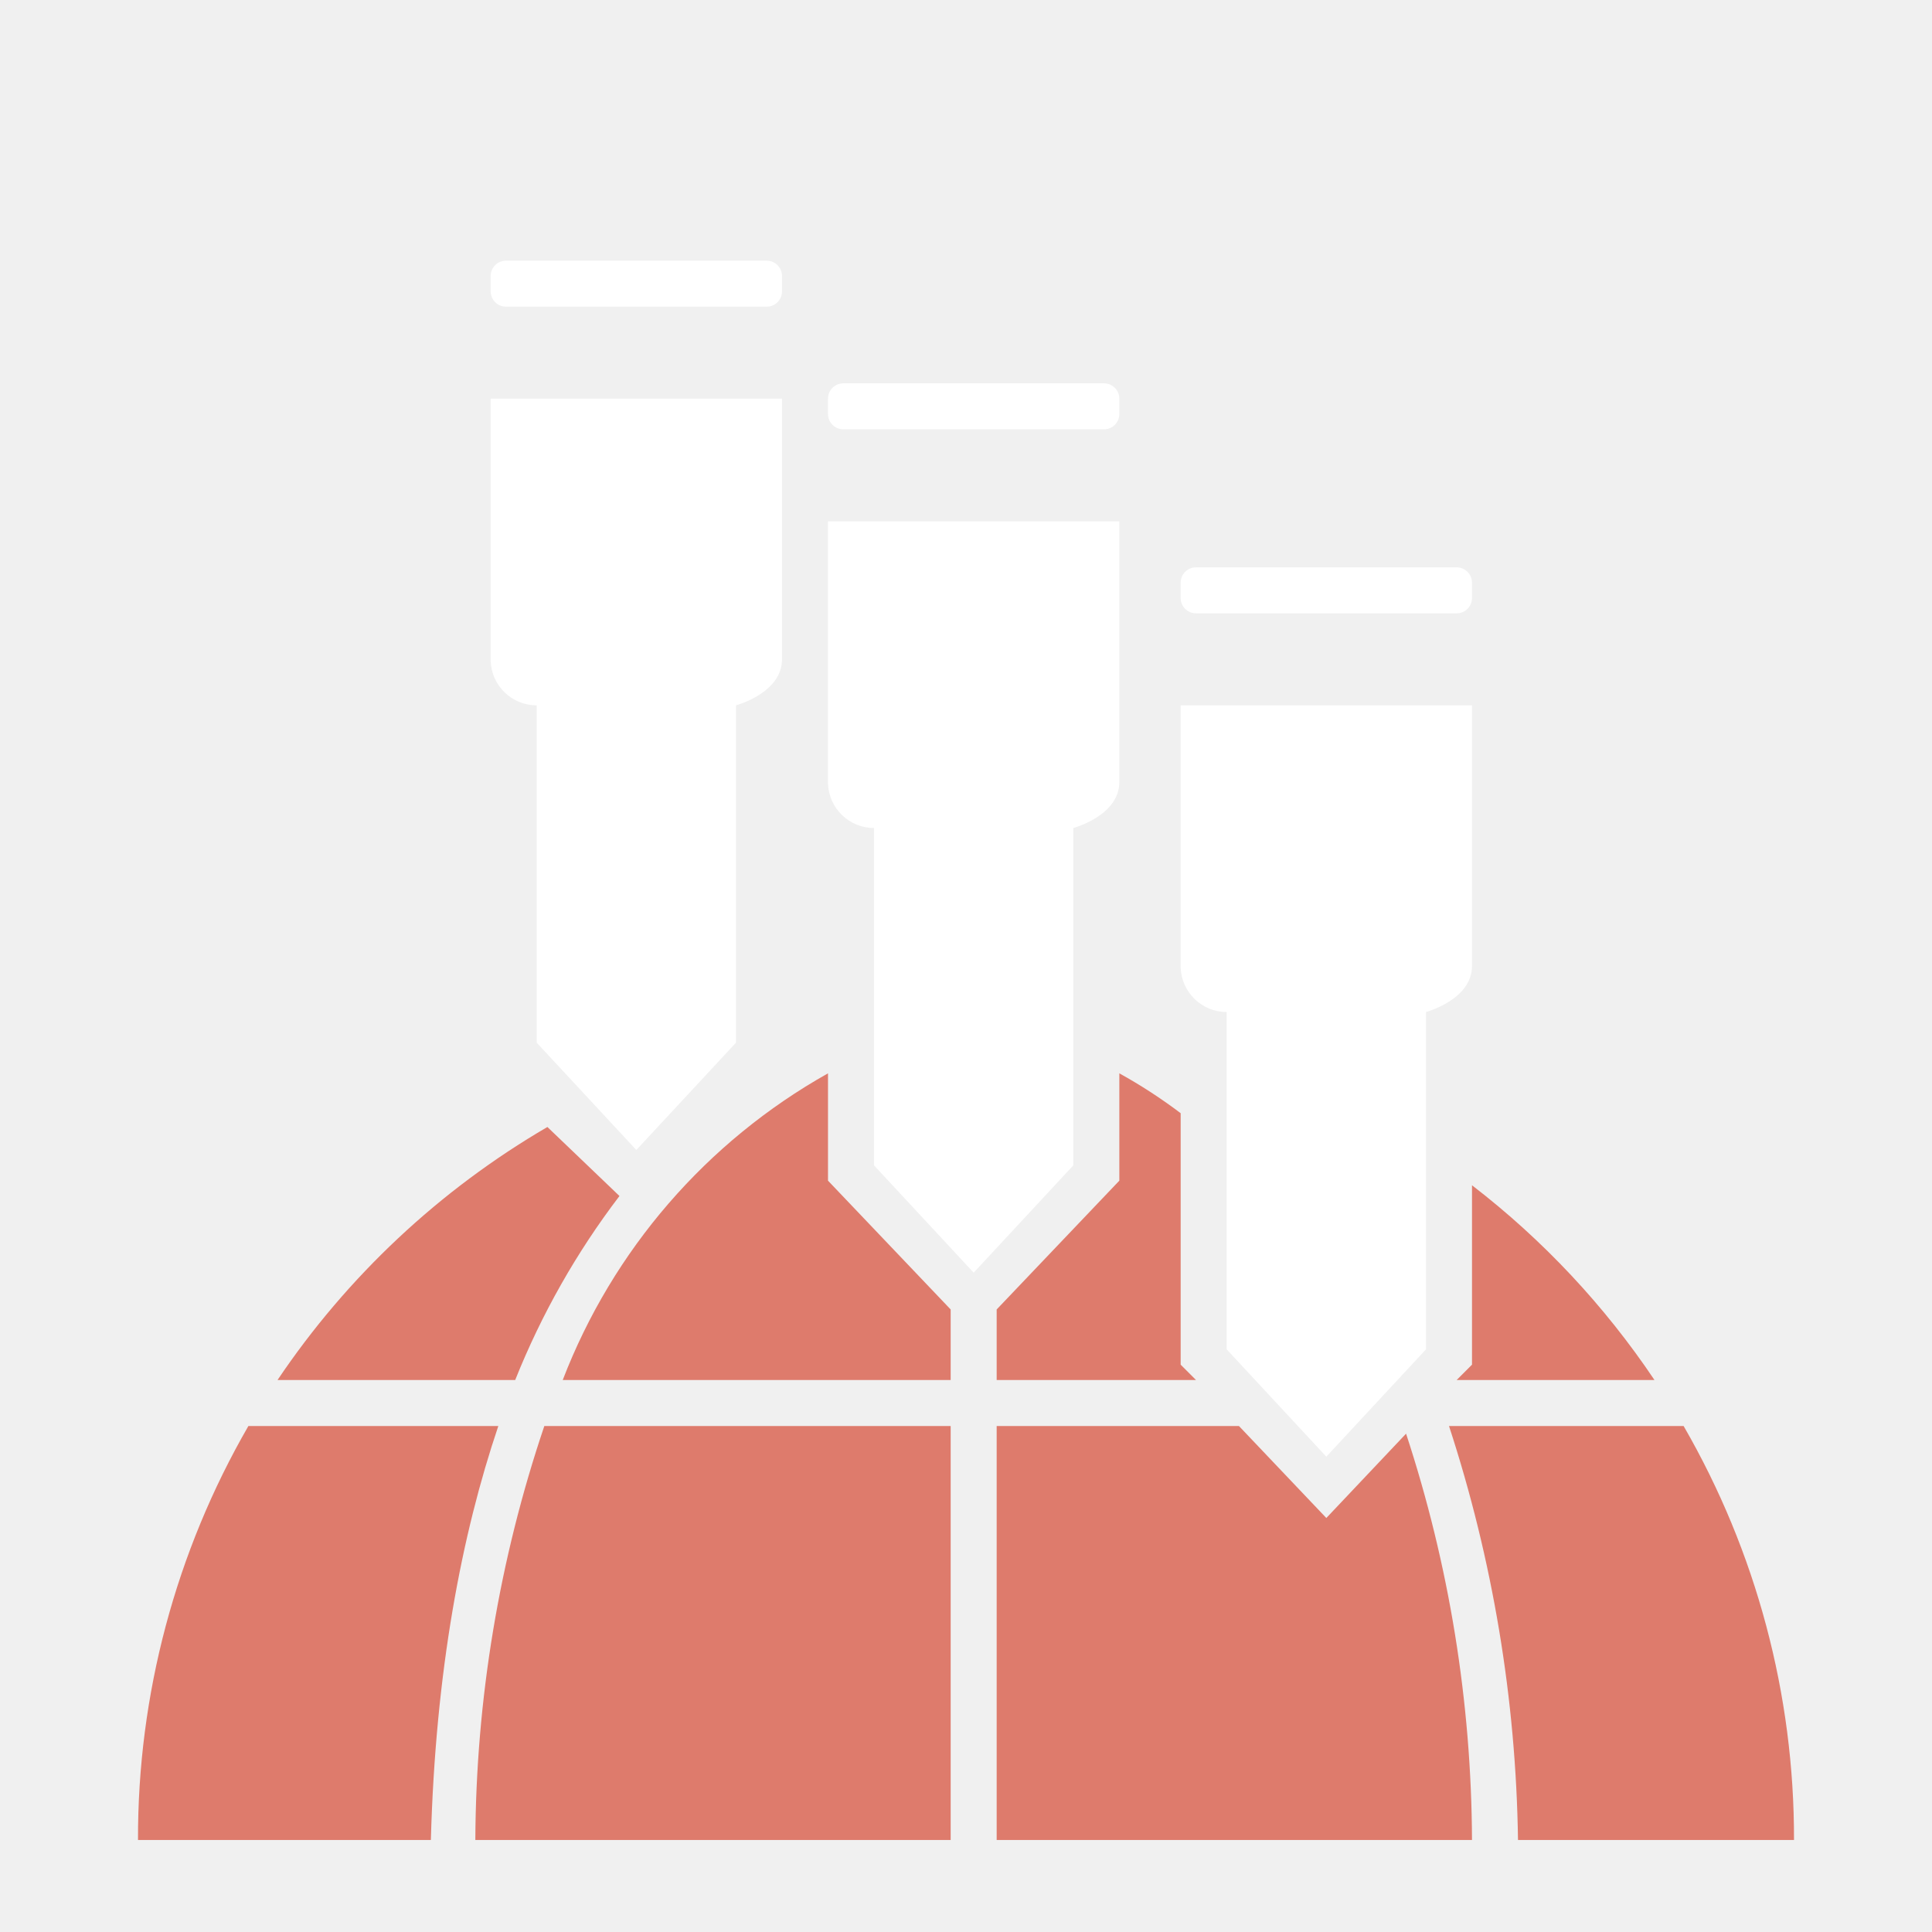
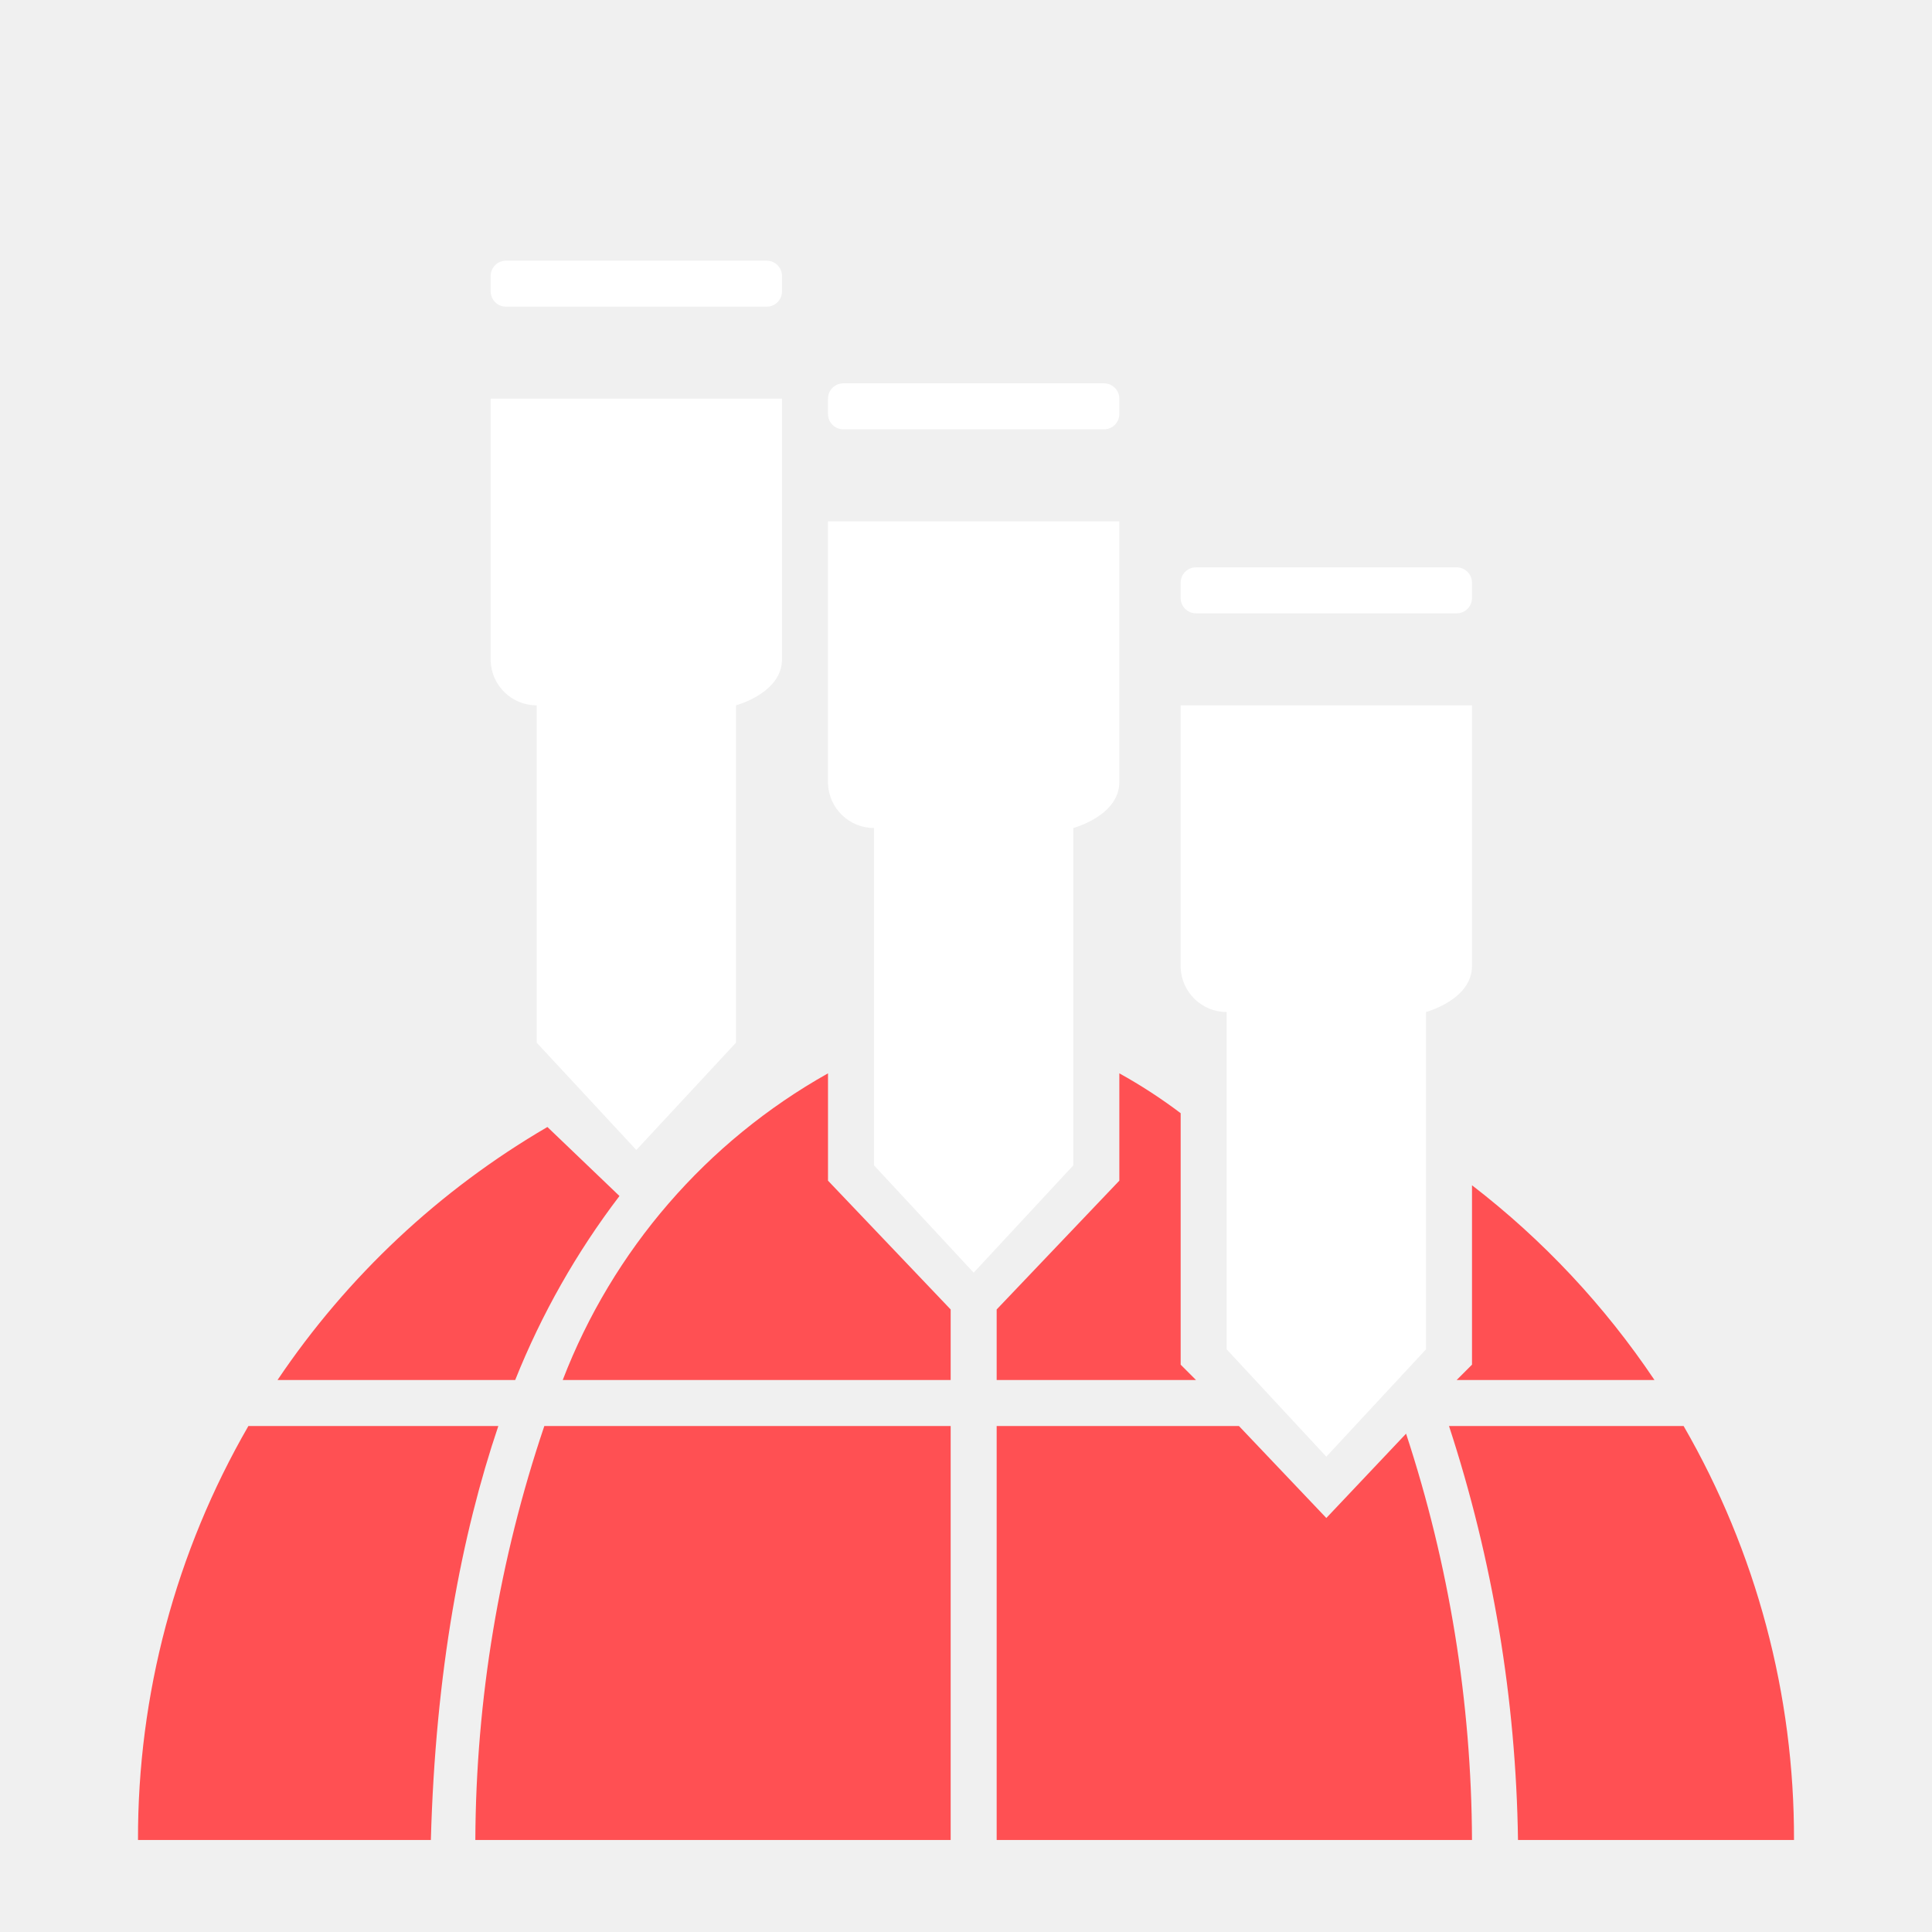
<svg xmlns="http://www.w3.org/2000/svg" viewBox="0 0 126 126" fill="#fff">
-   <path fill="#de7b6c" d="M99 120a91 91 0 0 0-4.5-27h15.3a53.7 53.7 0 0 1 7.2 27H99Zm-3-31V77.3A54 54 0 0 1 107.9 90H95ZM77 72.6V89l1 1H65v-4.6l8-8.4v-7a33.6 33.6 0 0 1 4 2.6ZM35.5 93H62v27H31a85.5 85.5 0 0 1 4.5-27ZM54 70v7l8 8.4V90H36.7A39 39 0 0 1 54 70ZM18.1 90a54 54 0 0 1 17.6-16.5l4.7 4.5a51 51 0 0 0-6.8 12H18.1Zm10 30H9a53.7 53.7 0 0 1 7.2-27h16.3c-2.4 7.1-4.1 16-4.4 27Zm36.9 0V93h15.8l5.7 6 5.2-5.5A86 86 0 0 1 96 120H65Z" />
+   <path fill="#FF5053" d="M99 120a91 91 0 0 0-4.5-27h15.3a53.7 53.7 0 0 1 7.2 27H99Zm-3-31V77.3A54 54 0 0 1 107.9 90H95ZM77 72.6V89l1 1H65v-4.6l8-8.4v-7a33.6 33.6 0 0 1 4 2.6ZM35.5 93H62v27H31a85.5 85.5 0 0 1 4.5-27ZM54 70v7l8 8.4V90H36.7A39 39 0 0 1 54 70ZM18.1 90a54 54 0 0 1 17.6-16.5l4.7 4.5a51 51 0 0 0-6.8 12H18.1Zm10 30H9a53.7 53.7 0 0 1 7.2-27h16.3c-2.4 7.1-4.1 16-4.4 27Zm36.9 0V93h15.8l5.7 6 5.2-5.5A86 86 0 0 1 96 120H65Z" />
  <path d="m35 68 6.5 7 6.5-7V46s3-.8 3-3V26H32v17.1a3 3 0 0 0 3 2.9v22ZM33 17a1 1 0 0 0-1 1v1a1 1 0 0 0 1 1h17a1 1 0 0 0 1-1v-1a1 1 0 0 0-1-1H33Z" />
  <path d="m57 76 6.5 7 6.5-7V54s3-.8 3-3V34H54v17.1a3 3 0 0 0 3 2.9v22Z" />
  <path d="M55 25a1 1 0 0 0-1 1v1a1 1 0 0 0 1 1h17a1 1 0 0 0 1-1v-1a1 1 0 0 0-1-1H55Z" />
  <path d="m80 88 6.5 7 6.5-7V66s3-.8 3-3V46H77v17.1a3 3 0 0 0 3 2.9v22Z" />
  <path d="M78 37a1 1 0 0 0-1 1v1a1 1 0 0 0 1 1h17a1 1 0 0 0 1-1v-1a1 1 0 0 0-1-1H78Z" />
</svg>
